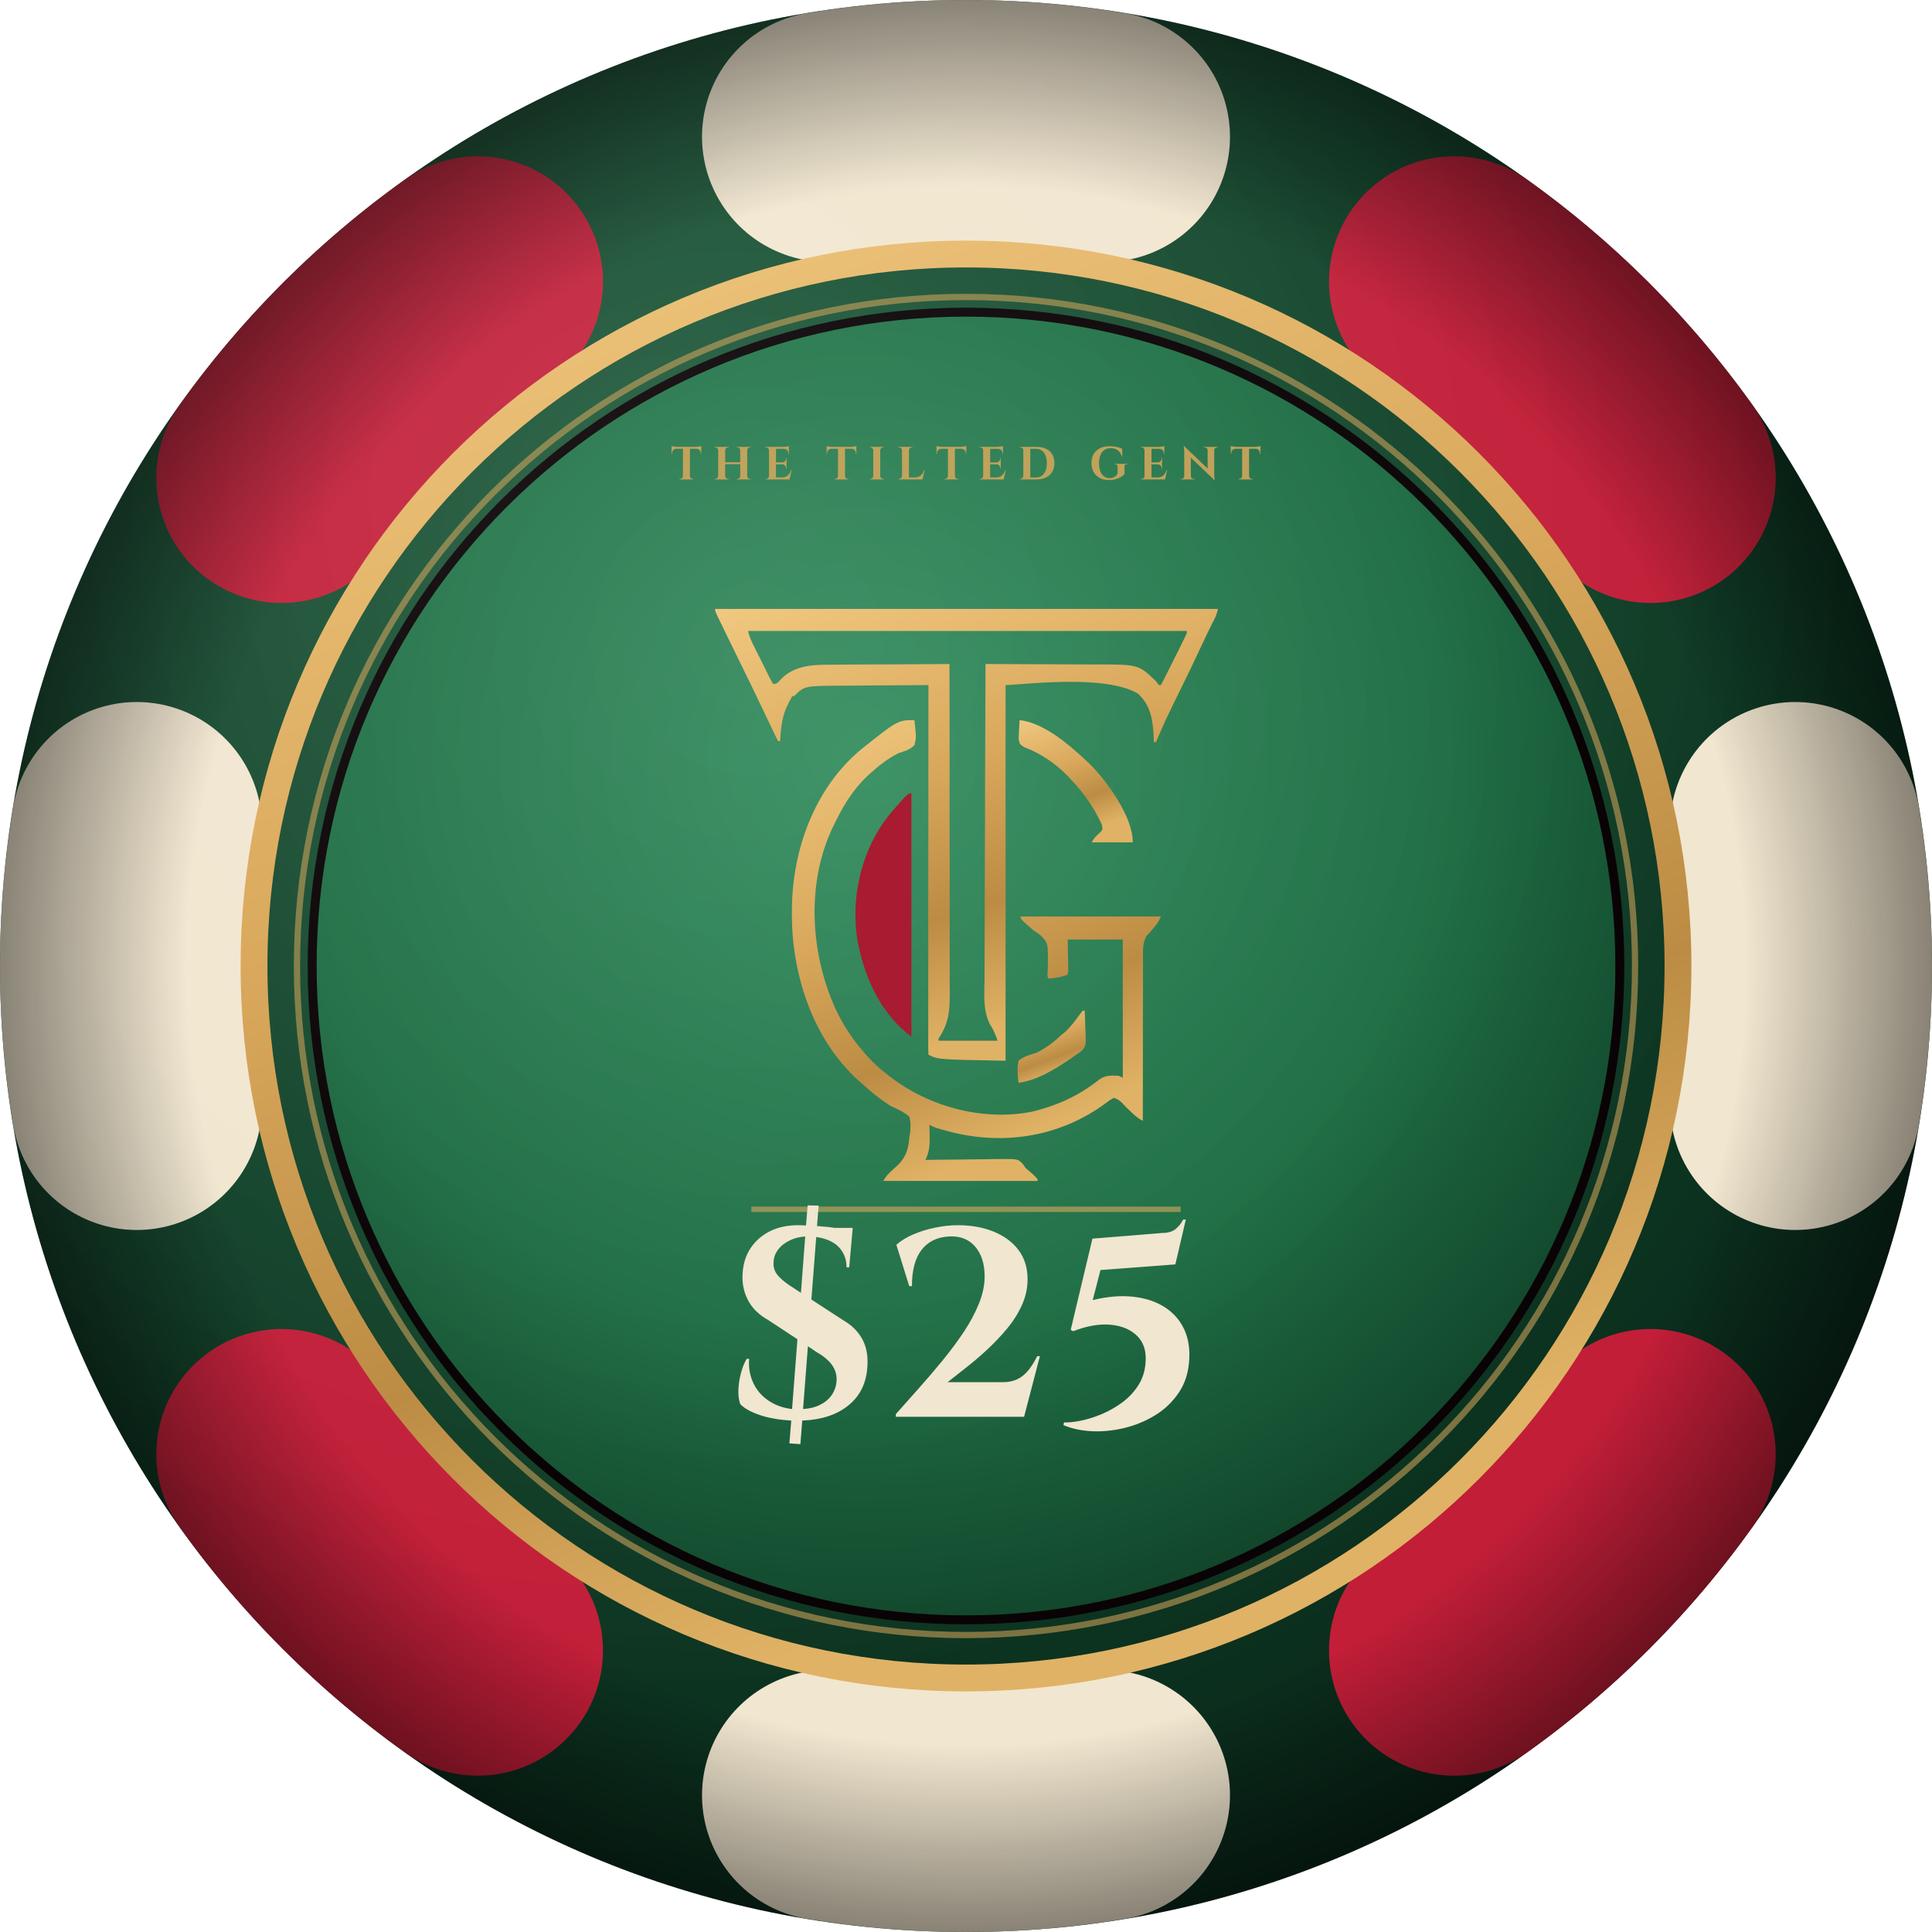
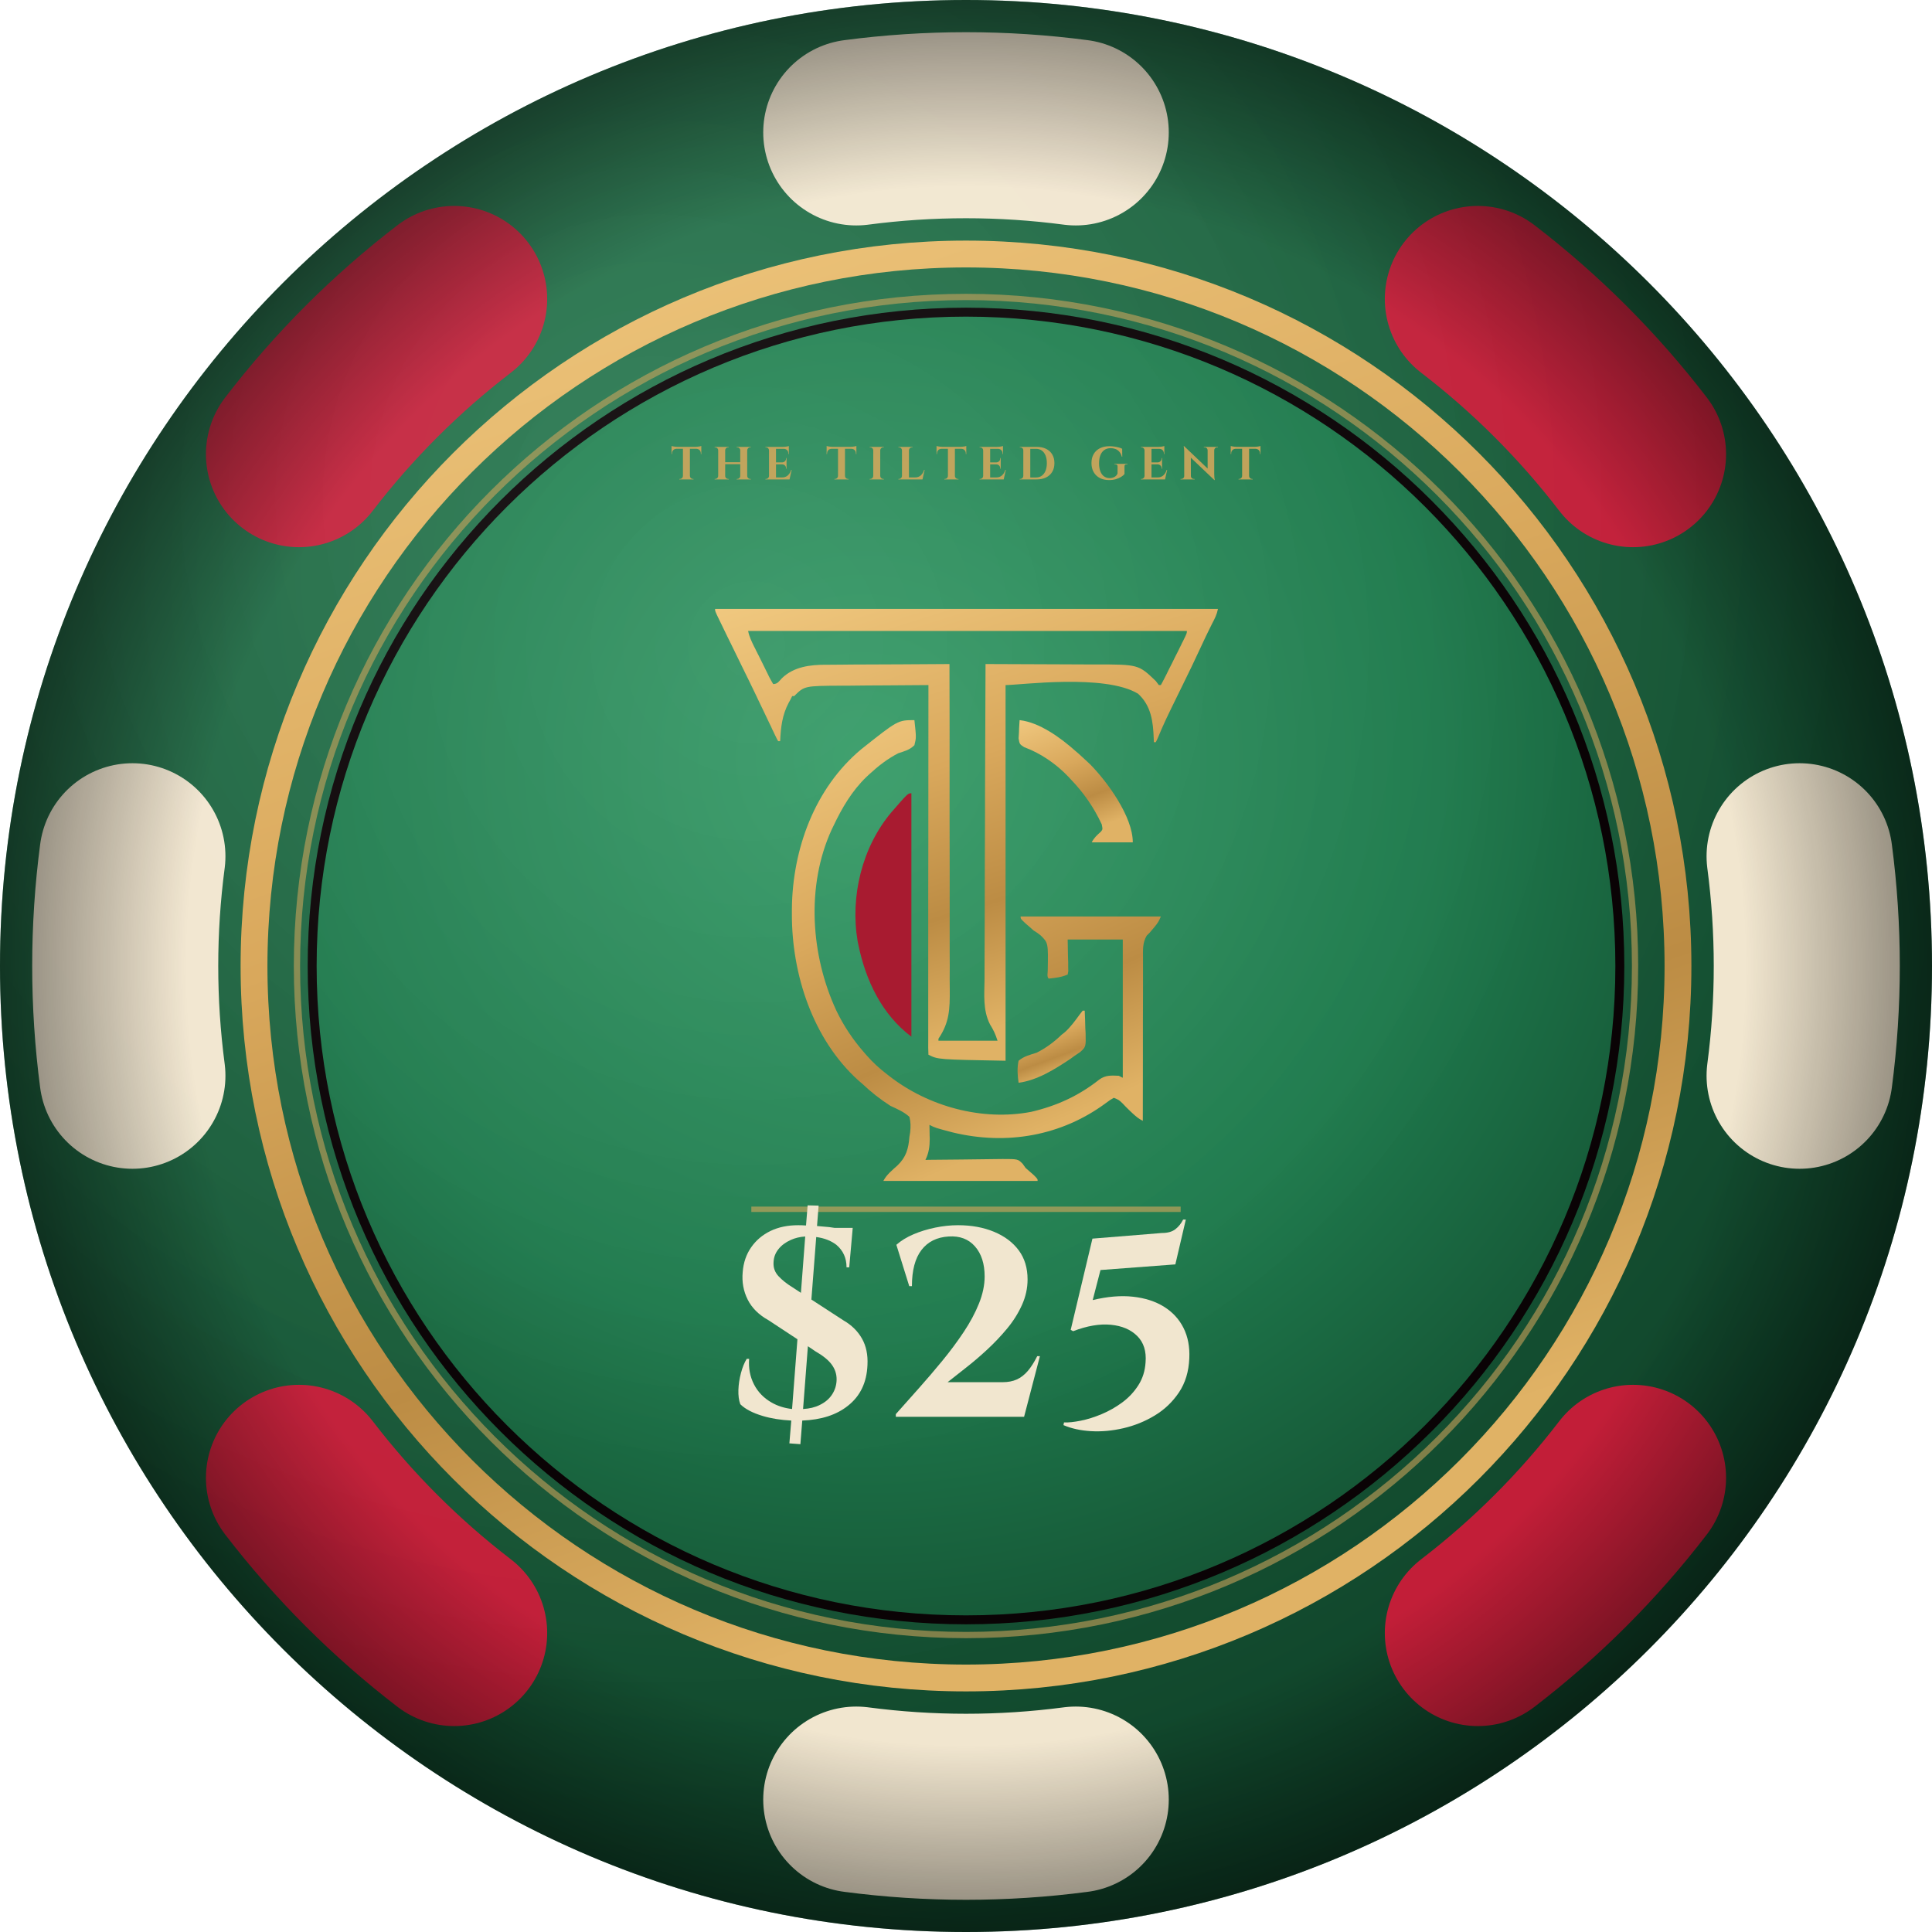
<svg xmlns="http://www.w3.org/2000/svg" viewBox="0 0 1080 1080" width="1080" height="1080" role="img" aria-label="The Tilted Gent $25 chip">
  <defs>
    <linearGradient id="gold" x1="0" y1="0" x2="0.35" y2="1">
      <stop offset="0" stop-color="#F0C87F" />
      <stop offset="0.45" stop-color="#D9A85C" />
      <stop offset="0.75" stop-color="#BC8C44" />
      <stop offset="1" stop-color="#E0B265" />
    </linearGradient>
    <radialGradient id="body" cx="38%" cy="30%" r="78%">
-       <stop offset="0" stop-color="#1B5A39" />
-       <stop offset="0.55" stop-color="#0F3F27" />
-       <stop offset="1" stop-color="#082116" />
+       <stop offset="0" stop-color="#237A4E" />
+       <stop offset="0.55" stop-color="#175A38" />
+       <stop offset="1" stop-color="#0D3A24" />
    </radialGradient>
    <radialGradient id="disc" cx="42%" cy="34%" r="72%">
-       <stop offset="0" stop-color="#2E8A5A" />
-       <stop offset="0.62" stop-color="#1F6E45" />
-       <stop offset="1" stop-color="#0F3F27" />
+       <stop offset="0" stop-color="#2F9862" />
+       <stop offset="0.62" stop-color="#1F7A4D" />
+       <stop offset="1" stop-color="#145233" />
    </radialGradient>
    <radialGradient id="sheen" cx="34%" cy="26%" r="62%">
      <stop offset="0" stop-color="#FFFFFF" stop-opacity="0.10" />
      <stop offset="1" stop-color="#FFFFFF" stop-opacity="0" />
    </radialGradient>
    <radialGradient id="vig" cx="50%" cy="50%" r="50%">
      <stop offset="0.80" stop-color="#000000" stop-opacity="0" />
      <stop offset="1" stop-color="#000000" stop-opacity="0.45" />
    </radialGradient>
    <clipPath id="chipClip">
      <circle cx="540" cy="540" r="540" />
    </clipPath>
  </defs>
  <g clip-path="url(#chipClip)">
    <circle cx="540" cy="540" r="540" fill="url(#body)" />
-     <path d="M 462.43 76.45 A 470 470 0 0 1 617.57 76.45" fill="none" stroke-width="140" stroke-linecap="round" stroke="#F1E6CF" />
-     <path d="M 812.93 157.37 A 470 470 0 0 1 922.63 267.07" fill="none" stroke-width="140" stroke-linecap="round" stroke="#C21E38" />
-     <path d="M 1003.55 462.43 A 470 470 0 0 1 1003.55 617.57" fill="none" stroke-width="140" stroke-linecap="round" stroke="#F1E6CF" />
-     <path d="M 922.63 812.93 A 470 470 0 0 1 812.93 922.63" fill="none" stroke-width="140" stroke-linecap="round" stroke="#C21E38" />
-     <path d="M 617.57 1003.55 A 470 470 0 0 1 462.43 1003.55" fill="none" stroke-width="140" stroke-linecap="round" stroke="#F1E6CF" />
-     <path d="M 267.07 922.63 A 470 470 0 0 1 157.37 812.93" fill="none" stroke-width="140" stroke-linecap="round" stroke="#C21E38" />
-     <path d="M 76.45 617.57 A 470 470 0 0 1 76.45 462.43" fill="none" stroke-width="140" stroke-linecap="round" stroke="#F1E6CF" />
-     <path d="M 157.37 267.07 A 470 470 0 0 1 267.07 157.37" fill="none" stroke-width="140" stroke-linecap="round" stroke="#C21E38" />
+     <path d="M 478.65 74.02 A 470 470 0 0 1 601.35 74.02" fill="none" stroke-width="104" stroke-linecap="round" stroke="#F1E6CF" />
+     <path d="M 826.12 167.12 A 470 470 0 0 1 912.88 253.88" fill="none" stroke-width="104" stroke-linecap="round" stroke="#C21E38" />
+     <path d="M 1005.98 478.65 A 470 470 0 0 1 1005.98 601.35" fill="none" stroke-width="104" stroke-linecap="round" stroke="#F1E6CF" />
+     <path d="M 912.88 826.12 A 470 470 0 0 1 826.12 912.88" fill="none" stroke-width="104" stroke-linecap="round" stroke="#C21E38" />
+     <path d="M 601.35 1005.98 A 470 470 0 0 1 478.65 1005.98" fill="none" stroke-width="104" stroke-linecap="round" stroke="#F1E6CF" />
+     <path d="M 253.88 912.88 A 470 470 0 0 1 167.12 826.12" fill="none" stroke-width="104" stroke-linecap="round" stroke="#C21E38" />
+     <path d="M 74.02 601.35 A 470 470 0 0 1 74.02 478.65" fill="none" stroke-width="104" stroke-linecap="round" stroke="#F1E6CF" />
+     <path d="M 167.12 253.88 A 470 470 0 0 1 253.88 167.12" fill="none" stroke-width="104" stroke-linecap="round" stroke="#C21E38" />
    <circle cx="540" cy="540" r="540" fill="url(#sheen)" />
    <circle cx="540" cy="540" r="398" fill="none" stroke="url(#gold)" stroke-width="15" />
    <circle cx="540" cy="540" r="374" fill="none" stroke="#D9A85C" stroke-width="3.5" opacity="0.55" />
    <circle cx="540" cy="540" r="368" fill="#0A0305" />
    <circle cx="540" cy="540" r="363" fill="url(#disc)" />
    <circle cx="540" cy="540" r="368" fill="url(#sheen)" />
    <g fill="#D9A85C" opacity="0.85">
      <path transform="translate(375.03 268.00) scale(0.026 -0.026)" d="M654 719V544L644 545V556Q644 603 616.5 630.5Q589 658 542 659H409V73Q410 47 428.5 28.5Q447 10 473 10H486V0H182V10H195Q221 10 239.5 28.5Q258 47 259 73V659H125Q79 658 51.5 630.5Q24 603 24 556V545L14 544V719Q24 715 44.5 711.0Q65 707 90.0 704.0Q115 701 136 701H532Q554 701 578.5 704.0Q603 707 624.0 711.0Q645 715 654 719Z" />
      <path transform="translate(398.38 268.00) scale(0.026 -0.026)" d="M119 73V627Q118 653 99.5 671.5Q81 690 55 690H42V700H346V690H333Q307 690 288.5 671.5Q270 653 269 627V370H593V627Q593 653 574.0 671.5Q555 690 529 690H516V700H820V690H807Q781 690 762.5 671.5Q744 653 743 627V73Q744 47 762.5 28.5Q781 10 807 10H820V0H516V10H529Q555 10 574.0 28.5Q593 47 593 73V327H269V73Q270 47 288.5 28.5Q307 10 333 10H346V0H42V10H55Q81 10 99.5 28.5Q118 47 119 73Z" />
      <path transform="translate(426.79 268.00) scale(0.026 -0.026)" d="M606 205 560 0H42V10H55Q81 10 99.5 28.5Q118 47 119 73V627Q118 653 99.5 671.5Q81 690 55 690H42V700H423Q445 700 469.5 703.0Q494 706 515.0 710.0Q536 714 545 718V543H535V555Q535 601 508 629Q484 653 447 657H269V366H401Q438 367 462.0 391.5Q486 416 486 453V460H496V230H486V238Q486 275 462.0 299.0Q438 323 401 324H269V43H400Q450 43 488.0 62.5Q526 82 553.0 118.5Q580 155 596 205Z" />
      <path transform="translate(461.72 268.00) scale(0.026 -0.026)" d="M654 719V544L644 545V556Q644 603 616.5 630.5Q589 658 542 659H409V73Q410 47 428.5 28.5Q447 10 473 10H486V0H182V10H195Q221 10 239.5 28.5Q258 47 259 73V659H125Q79 658 51.5 630.5Q24 603 24 556V545L14 544V719Q24 715 44.5 711.0Q65 707 90.0 704.0Q115 701 136 701H532Q554 701 578.5 704.0Q603 707 624.0 711.0Q645 715 654 719Z" />
      <path transform="translate(485.06 268.00) scale(0.026 -0.026)" d="M119 73V627Q118 653 99.5 671.5Q81 690 55 690H42V700H346V690H333Q307 690 288.5 671.5Q270 653 269 627V73Q270 47 288.5 28.5Q307 10 333 10H346V0H42V10H55Q81 10 99.5 28.5Q118 47 119 73Z" />
      <path transform="translate(501.12 268.00) scale(0.026 -0.026)" d="M606 205 560 0H42V10H55Q81 10 99.5 28.5Q118 47 119 73V627Q118 653 99.5 671.5Q81 690 55 690H42V700H346V690H333Q307 690 288.5 671.5Q270 653 269 627V43H400Q450 43 488.0 62.5Q526 82 553.0 118.5Q580 155 596 205Z" />
      <path transform="translate(523.16 268.00) scale(0.026 -0.026)" d="M654 719V544L644 545V556Q644 603 616.5 630.5Q589 658 542 659H409V73Q410 47 428.5 28.5Q447 10 473 10H486V0H182V10H195Q221 10 239.5 28.5Q258 47 259 73V659H125Q79 658 51.5 630.5Q24 603 24 556V545L14 544V719Q24 715 44.5 711.0Q65 707 90.0 704.0Q115 701 136 701H532Q554 701 578.5 704.0Q603 707 624.0 711.0Q645 715 654 719Z" />
      <path transform="translate(546.51 268.00) scale(0.026 -0.026)" d="M606 205 560 0H42V10H55Q81 10 99.5 28.5Q118 47 119 73V627Q118 653 99.5 671.5Q81 690 55 690H42V700H423Q445 700 469.5 703.0Q494 706 515.0 710.0Q536 714 545 718V543H535V555Q535 601 508 629Q484 653 447 657H269V366H401Q438 367 462.0 391.5Q486 416 486 453V460H496V230H486V238Q486 275 462.0 299.0Q438 323 401 324H269V43H400Q450 43 488.0 62.5Q526 82 553.0 118.5Q580 155 596 205Z" />
      <path transform="translate(568.94 268.00) scale(0.026 -0.026)" d="M405 700Q523 700 609.0 657.5Q695 615 741.5 536.5Q788 458 788.0 350.0Q788 242 741.5 163.5Q695 85 609.0 42.5Q523 0 405 0H42V10H55Q81 10 99.5 28.5Q118 47 119 73V627Q119 653 100.0 671.5Q81 690 55 690H43L42 700ZM269 658V42H393Q465 42 517.0 79.5Q569 117 597.0 186.0Q625 255 625.0 350.0Q625 445 597.0 514.0Q569 583 517.0 620.5Q465 658 393 658Z" />
      <path transform="translate(608.97 268.00) scale(0.026 -0.026)" d="M755 280V115Q731 85 683.5 55.0Q636 25 570.0 5.5Q504 -14 423 -14Q309 -14 224.0 30.5Q139 75 92.0 157.0Q45 239 45.0 351.0Q45 463 91.5 544.0Q138 625 224.5 669.5Q311 714 429 714Q484 714 536.0 706.5Q588 699 632.0 687.0Q676 675 705 659L707 488H698Q679 556 643.0 596.5Q607 637 559.5 654.5Q512 672 459 672Q378 672 321.5 632.5Q265 593 236.5 520.0Q208 447 208 345Q208 249 234.5 177.5Q261 106 312.0 67.5Q363 29 436 28Q473 28 507.5 39.5Q542 51 568.0 73.0Q594 95 605 127L606 280Q606 325 555 325H539V335H820V325H805Q775 325 763 310Q754 299 755 280Z" />
      <path transform="translate(636.70 268.00) scale(0.026 -0.026)" d="M606 205 560 0H42V10H55Q81 10 99.5 28.5Q118 47 119 73V627Q118 653 99.5 671.5Q81 690 55 690H42V700H423Q445 700 469.5 703.0Q494 706 515.0 710.0Q536 714 545 718V543H535V555Q535 601 508 629Q484 653 447 657H269V366H401Q438 367 462.0 391.5Q486 416 486 453V460H496V230H486V238Q486 275 462.0 299.0Q438 323 401 324H269V43H400Q450 43 488.0 62.5Q526 82 553.0 118.5Q580 155 596 205Z" />
      <path transform="translate(659.13 268.00) scale(0.026 -0.026)" d="M108 715 613 234V629Q612 655 594.5 672.5Q577 690 551 690H532V700H835V690H817Q792 690 774.0 672.5Q756 655 755 629V114Q755 77 758.0 47.5Q761 18 764 2L767 -14H758L252 467L253 71Q253 46 271.0 28.0Q289 10 314 10H333V0H30V10H49Q74 10 92.0 28.0Q110 46 110 71V590Q110 646 104 681L98 715Z" />
      <path transform="translate(687.62 268.00) scale(0.026 -0.026)" d="M654 719V544L644 545V556Q644 603 616.5 630.5Q589 658 542 659H409V73Q410 47 428.5 28.5Q447 10 473 10H486V0H182V10H195Q221 10 239.5 28.5Q258 47 259 73V659H125Q79 658 51.5 630.5Q24 603 24 556V545L14 544V719Q24 715 44.5 711.0Q65 707 90.0 704.0Q115 701 136 701H532Q554 701 578.5 704.0Q603 707 624.0 711.0Q645 715 654 719Z" />
    </g>
    <g transform="translate(540 500) scale(0.56) translate(-685.5 -688.0)">
      <path d="M0 0 C0 80.2 0 160.4 0 243 C-29.6 220.8 -45.7 186.6 -53 151 C-53.1 150.4 -53.1 150.4 -53.7 147.6 C-61.2 102.9 -49.3 53.8 -20 19 C-3.5 0 -3.5 0 0 0 Z " transform="translate(631,587)" fill="#A81B30" />
      <path d="M0 0 C165.7 0 331.3 0 502 0 C500.9 5.6 498.9 9.5 496.2 14.6 C492 22.9 488 31.3 484.1 39.8 C478.6 51.8 472.8 63.7 467 75.5 C448.8 112.6 448.8 112.6 441.8 129.2 C441.2 130.5 440.6 131.7 440 133 C439.3 133 438.7 133 438 133 C438 131.9 437.9 130.8 437.9 129.6 C437.3 112.5 435.4 96.6 422.2 84.6 C389 64.5 303.7 76.1 290 76 C290 199.8 290 323.5 290 451 C222.6 449.8 222.6 449.8 213 445 C212.8 440.3 212.7 435.6 212.8 430.9 C212.8 429.4 212.8 427.9 212.8 426.3 C212.8 421.2 212.8 416.1 212.8 411 C212.8 407.4 212.8 403.7 212.8 400.1 C212.8 392.3 212.8 384.4 212.8 376.6 C212.8 365.2 212.8 353.9 212.8 342.5 C212.8 324.1 212.8 305.7 212.8 287.3 C212.9 269.4 212.9 251.5 212.9 233.6 C212.9 232.5 212.9 231.4 212.9 230.3 C212.9 224.7 212.9 219.2 212.9 213.7 C212.9 167.8 213 121.9 213 76 C199.1 76.1 185.3 76.2 171.4 76.3 C165 76.3 158.6 76.4 152.1 76.4 C145.9 76.5 139.7 76.5 133.5 76.6 C131.1 76.6 128.7 76.6 126.4 76.6 C89.2 76.8 89.2 76.8 79 87 C78.3 87 77.7 87 77 87 C76.7 87.7 76.7 87.7 75 91 C74.5 91.8 74.1 92.7 73.6 93.5 C67 105.8 65.6 118.2 65 132 C64.3 132 63.7 132 63 132 C61.6 129.5 61.6 129.5 59.9 126 C59.3 124.7 58.7 123.5 58.1 122.2 C57.4 120.8 56.7 119.4 56.1 117.9 C55.4 116.5 54.7 115.1 54 113.6 C52 109.4 50 105.2 48 101 C46.3 97.5 44.6 93.9 42.9 90.4 C42.5 89.5 42.1 88.6 41.7 87.8 C36.6 77.1 31.4 66.6 26.2 56 C22.9 49.2 19.6 42.5 16.3 35.7 C15.1 33.1 13.8 30.5 12.5 28 C10.4 23.6 8.3 19.2 6.1 14.8 C5.5 13.5 4.9 12.2 4.2 10.9 C0 2.2 0 2.2 0 0 Z M33 22 C34.2 27.9 36.6 32.7 39.2 38 C39.8 39 40.3 40.1 40.8 41.2 C41.9 43.4 43.1 45.7 44.2 47.9 C45.9 51.3 47.6 54.7 49.3 58.2 C50.3 60.3 51.4 62.5 52.5 64.7 C53 65.7 53.5 66.7 54 67.8 C55.3 70.3 56.6 72.6 58 75 C62.5 75 63.9 72.1 66.8 69.1 C78.7 57.6 95 55.7 110.7 55.7 C111.4 55.7 111.4 55.7 114.8 55.7 C119.2 55.6 123.6 55.6 127.9 55.6 C131 55.6 134.1 55.5 137.1 55.5 C145.1 55.5 153.2 55.4 161.2 55.4 C169.4 55.4 177.6 55.3 185.8 55.3 C201.9 55.2 217.9 55.1 234 55 C234.1 99.9 234.2 144.8 234.1 189.7 C234.1 195 234.1 200.3 234.1 205.6 C234.1 206.7 234.1 207.7 234.1 208.8 C234.1 225.9 234.1 243 234.2 260.1 C234.2 277.6 234.2 295.2 234.2 312.7 C234.2 322.6 234.2 332.4 234.2 342.2 C234.3 351.5 234.3 360.8 234.2 370.1 C234.2 373.5 234.2 376.9 234.3 380.3 C234.4 399.3 234 412.9 223 429 C223 429.7 223 430.3 223 431 C242.5 431 261.9 431 282 431 C279.7 424.1 278 420.4 274.4 414.6 C267.3 400.5 268.8 385.3 269 369.9 C269 366.5 269 363 269 359.6 C269 350.3 269 341 269.1 331.7 C269.1 322 269.1 312.2 269.2 302.5 C269.2 286.2 269.2 269.9 269.3 253.5 C269.4 236.7 269.5 219.9 269.5 203.1 C269.5 202.1 269.5 201 269.5 200 C269.5 194.8 269.5 189.6 269.5 184.4 C269.6 141.2 269.8 98.1 270 55 C287.5 55 304.9 55.1 322.4 55.2 C330.5 55.2 338.6 55.3 346.7 55.3 C354.5 55.3 362.4 55.3 370.2 55.4 C373.2 55.4 376.1 55.4 379.1 55.4 C422.7 55.4 422.7 55.4 440 72 C441 73.3 442 74.6 443 76 C443.7 76 444.3 76 445 76 C447.1 72.3 449 68.5 450.9 64.7 C451.5 63.5 452 62.4 452.6 61.2 C453.8 58.8 455.1 56.3 456.3 53.9 C458.1 50.1 460 46.4 461.9 42.7 C463 40.3 464.2 37.9 465.4 35.6 C465.9 34.4 466.5 33.3 467.1 32.2 C471 24.2 471 24.2 471 22 C326.5 22 181.9 22 33 22 Z " transform="translate(435,403)" fill="url(#gold)" />
      <path d="M0 0 C20.1 2.2 41.4 18 56 31 C56.8 31.7 57.7 32.5 58.6 33.2 C61.1 35.5 63.5 37.7 66 40 C66.7 40.7 66.7 40.7 70.3 44 C87.5 61.4 113 96.3 113 122 C99.5 122 85.9 122 72 122 C74.4 117.3 77.3 114.8 81.2 111.3 C83 109 83 109 82 104 C74 86.9 64 72.5 51 59 C50.2 58.1 49.4 57.3 48.6 56.4 C36.6 43.8 21 33 4.6 27 C0 24 0 24 -1 18.3 C-0.9 16.1 -0.8 13.9 -0.6 11.7 C-0.6 10.6 -0.5 9.4 -0.5 8.3 C-0.4 5.5 -0.2 2.8 0 0 Z " transform="translate(739,514)" fill="url(#gold)" />
      <path d="M0 0 C1.9 17.4 1.9 17.4 0 25 C-4.6 29.7 -9.9 31 -16 33 C-26.9 38.6 -36 45.7 -45 54 C-45.9 54.8 -46.8 55.7 -47.7 56.5 C-62.4 70.6 -72.4 87.8 -81 106 C-81.5 107.1 -82 108.2 -82.6 109.3 C-108.3 165.4 -103.5 234.9 -77.9 290 C-70.5 305.4 -61.3 319.1 -50 332 C-49 333.1 -48.1 334.2 -47.1 335.3 C-41.2 342 -35 347.6 -28 353 C-27.1 353.7 -26.2 354.5 -25.2 355.2 C13.9 385.7 67.5 400.4 116.6 391 C141.9 385.1 164.1 375 184.5 358.8 C190.9 354.2 196.5 354.7 204 355 C205.3 355.7 206.6 356.3 208 357 C208 311.5 208 265.9 208 219 C189.9 219 171.7 219 153 219 C153.3 236.4 153.3 236.4 153.5 241.9 C153.5 243.3 153.5 244.7 153.5 246.1 C153.5 247.6 153.5 249.1 153.6 250.6 C153.4 251.7 153.2 252.8 153 254 C148.7 255.7 145.3 256.6 140.8 257.2 C139.5 257.4 138.3 257.5 137 257.7 C136 257.8 135 257.9 134 258 C132.1 256.1 133.1 252.4 133.1 249.9 C133.6 222.3 133.6 222.3 125.9 214.8 C122.4 212.1 122.4 212.1 119 210 C117.5 208.7 116 207.4 114.5 206 C113.3 205 112.2 204 111 203 C106 198.3 106 198.3 106 196 C152.2 196 198.4 196 246 196 C244.2 200.5 242.8 202.7 239.8 206.3 C238.2 208.2 236.6 210.1 235 212 C234 213 232.9 214 231.9 215.1 C227.6 222.4 228.2 229.1 228.2 237.4 C228.2 239.2 228.2 240.9 228.2 242.8 C228.2 248.6 228.2 254.4 228.2 260.2 C228.2 264.2 228.2 268.2 228.2 272.2 C228.1 281.7 228.1 291.2 228.1 300.7 C228.1 311.6 228.1 322.4 228.1 333.2 C228 355.5 228 377.7 228 400 C224 398 221.5 395.9 218.2 392.9 C217.2 391.9 216.1 390.9 215 389.9 C212.5 387.5 210 385 207.6 382.4 C204 379 204 379 199 377 C195.4 379.1 195.4 379.1 191.2 382.2 C146.6 415.2 92 424.5 38.4 411.6 C20.9 407 20.9 407 15 404 C15 405.5 15.1 407.1 15.1 408.7 C15.1 410.7 15.2 412.8 15.2 414.9 C15.2 415.9 15.2 416.9 15.3 417.9 C15.3 425.4 14.4 432.2 11 439 C12.1 439 13.3 439 14.4 438.9 C25.1 438.8 35.9 438.7 46.6 438.6 C52.1 438.5 57.6 438.5 63.1 438.4 C68.4 438.3 73.7 438.3 79 438.2 C82 438.2 85.1 438.2 88.1 438.1 C103.3 438.1 103.3 438.1 108 442.8 C108.5 443.5 108.5 443.5 111 447 C113.7 449.3 116.3 451.7 119 454 C123 458 123 458 123 460 C72.2 460 21.4 460 -31 460 C-27.8 453.7 -22.2 449.3 -17 444.6 C-8.3 436.3 -5.9 427.9 -5 416 C-4.7 414.4 -4.5 412.8 -4.2 411.1 C-3.7 405.6 -3.6 401.4 -5 396 C-10.6 390.9 -17.2 388.2 -24 385 C-34.1 378.5 -43.3 371.3 -52 363 C-53.3 361.9 -54.6 360.8 -56 359.6 C-101.6 318.3 -122.5 253.5 -122.3 193.4 C-122.3 191.7 -122.3 190.1 -122.3 188.3 C-121.7 128.9 -99.6 67.8 -53 29 C-16.5 0 -16.5 0 0 0 Z " transform="translate(634,514)" fill="url(#gold)" />
      <path d="M0 0 C0.7 0 1.3 0 2 0 C2.3 5.8 2.5 11.6 2.6 17.4 C2.7 19.1 2.8 20.7 2.9 22.4 C3.2 36.1 3.2 36.1 -2.5 41.3 C-4.3 42.6 -6.1 43.8 -8 45 C-9.4 46.1 -10.9 47.1 -12.4 48.2 C-27.7 58.4 -45.3 69.5 -64 72 C-65.1 64.3 -65.6 57.6 -64 50 C-58.7 45.5 -52.6 44.1 -46 42 C-36.5 37.2 -28.6 31.3 -21 24 C-20 23.2 -19 22.4 -17.9 21.6 C-12 16.3 -7.3 9.7 -2.6 3.3 C-1.7 2.2 -0.9 1.1 0 0 Z " transform="translate(802,804)" fill="url(#gold)" />
    </g>
    <line x1="420" y1="676" x2="660" y2="676" stroke="#D9A85C" stroke-width="3" opacity="0.6" />
    <g fill="#F1E6CF">
      <path transform="translate(406.32 792.00) scale(0.15 -0.15)" d="M266 714Q279 714 295 713L301 788L342 787L336 711Q358 709 381 707Q392 705 402 704H469L468 692Q468 692 468 692L456 557H446Q446 609 408 641Q378 664 333 670L315 437L435 359Q480 333 503.5 291.5Q527 250 524 193Q520 95 451 41Q387 -10 281 -14L274 -102L233 -99L240 -14Q181 -11 134 3Q77 20 50 47Q42 69 43.0 100.0Q44 131 52.5 163.0Q61 195 74 216H83Q79 164 101.0 121.0Q123 78 167 53Q200 34 243 29L263 289L155 360Q101 390 77.5 437.0Q54 484 59 539Q63 592 90.5 631.5Q118 671 162.5 692.5Q207 714 266 714ZM302 263 284 29Q320 31 346 44Q377 59 393.0 84.5Q409 110 409.0 140.0Q409 170 390.5 195.0Q372 220 330 244ZM276 462 292 672Q262 670 238 659Q209 646 192.0 624.5Q175 603 174 576Q172 546 192.5 524.0Q213 502 244 483Z" />
      <path transform="translate(494.02 792.00) scale(0.15 -0.15)" d="M95 487 47 641Q73 664 110.5 680.0Q148 696 191.5 705.0Q235 714 277 714Q352 714 411.0 689.5Q470 665 503.0 620.5Q536 576 536 512Q536 463 515.0 416.5Q494 370 459.5 328.5Q425 287 385.0 250.0Q345 213 306.5 183.0Q268 153 238 129H443Q473 129 495.5 139.0Q518 149 536.5 170.5Q555 192 572 226H582L523 0H45V10Q85 55 130.0 105.5Q175 156 218.5 209.0Q262 262 298.0 316.0Q334 370 355.0 422.5Q376 475 376 523Q376 594 340.0 635.0Q304 676 242 672Q176 668 140.5 621.5Q105 575 105 487Z" />
      <path transform="translate(590.58 792.00) scale(0.15 -0.15)" d="M443 568 164 547 135 435Q218 455 285.5 447.5Q353 440 401.0 410.0Q449 380 473.5 331.0Q498 282 495 218Q492 144 456.5 91.0Q421 38 366.5 5.0Q312 -28 249.5 -42.5Q187 -57 128.5 -53.5Q70 -50 26 -31L28 -21Q53 -22 90.5 -14.5Q128 -7 168.5 10.0Q209 27 245.0 53.5Q281 80 305.0 117.5Q329 155 332 203Q337 265 301.0 301.0Q265 337 202.5 343.0Q140 349 62 319L53 324L134 664L393 685Q425 685 443.0 699.0Q461 713 472 735H482Z" />
    </g>
    <circle cx="540" cy="540" r="540" fill="url(#vig)" />
  </g>
</svg>
